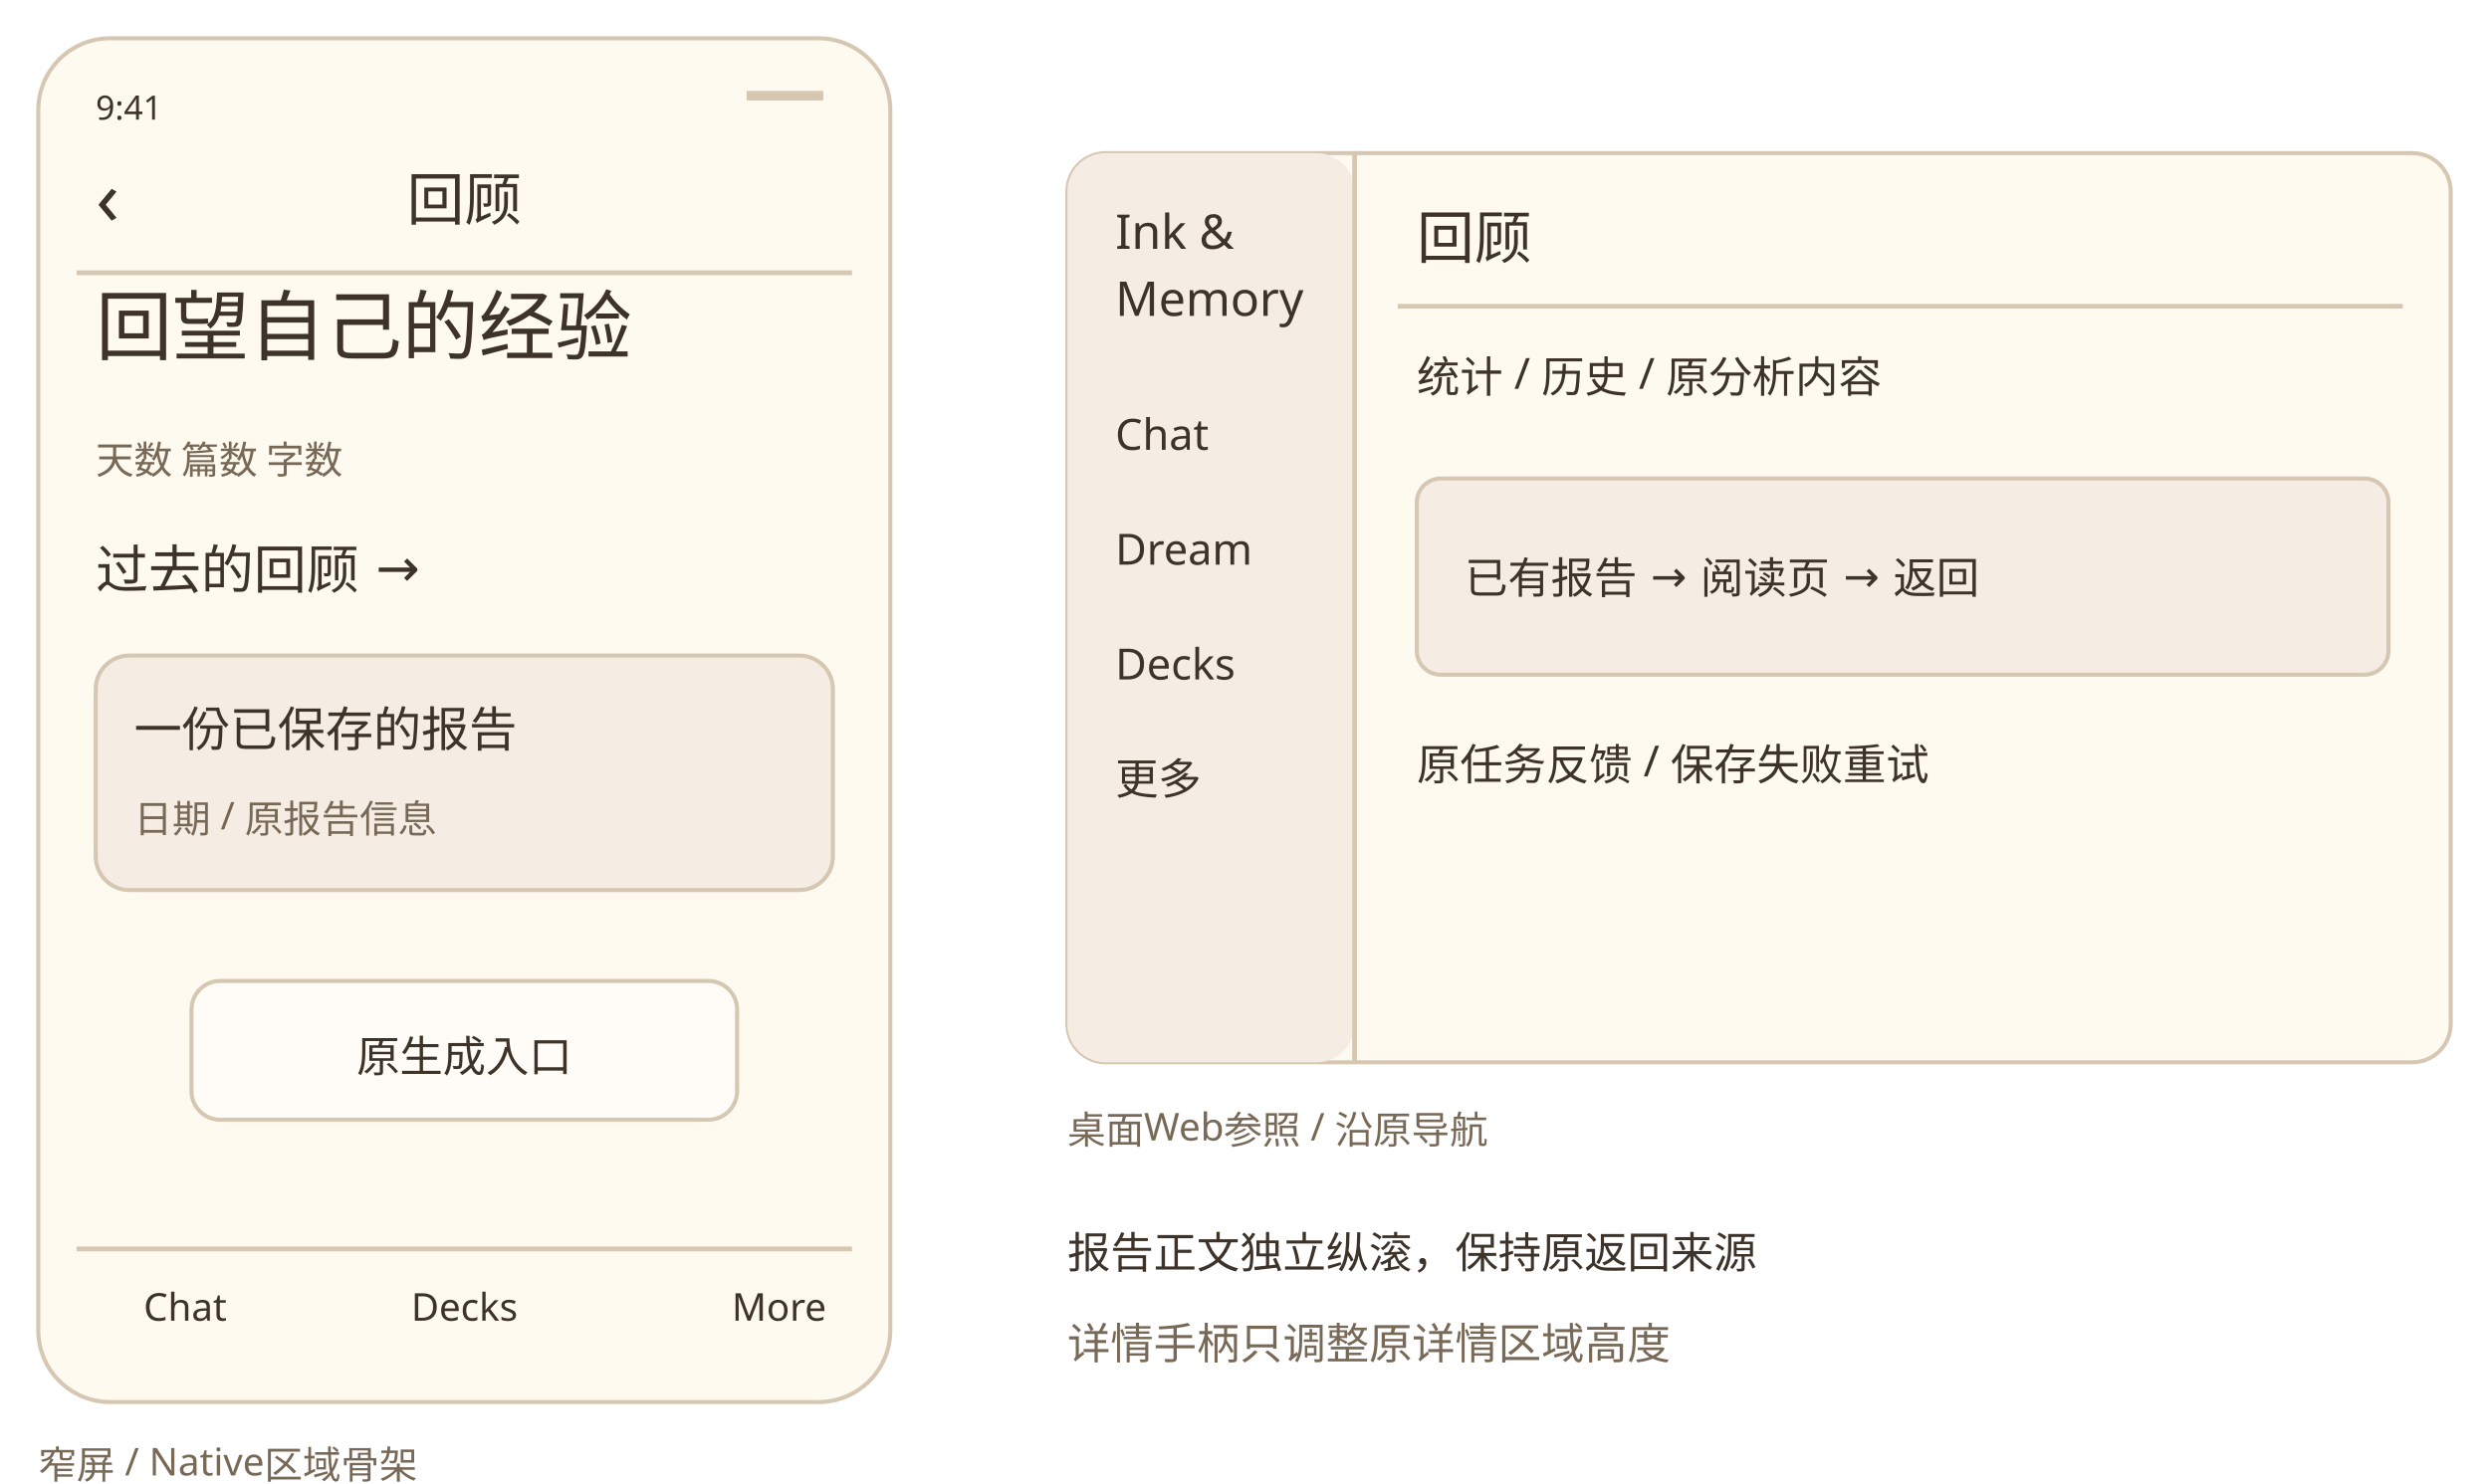
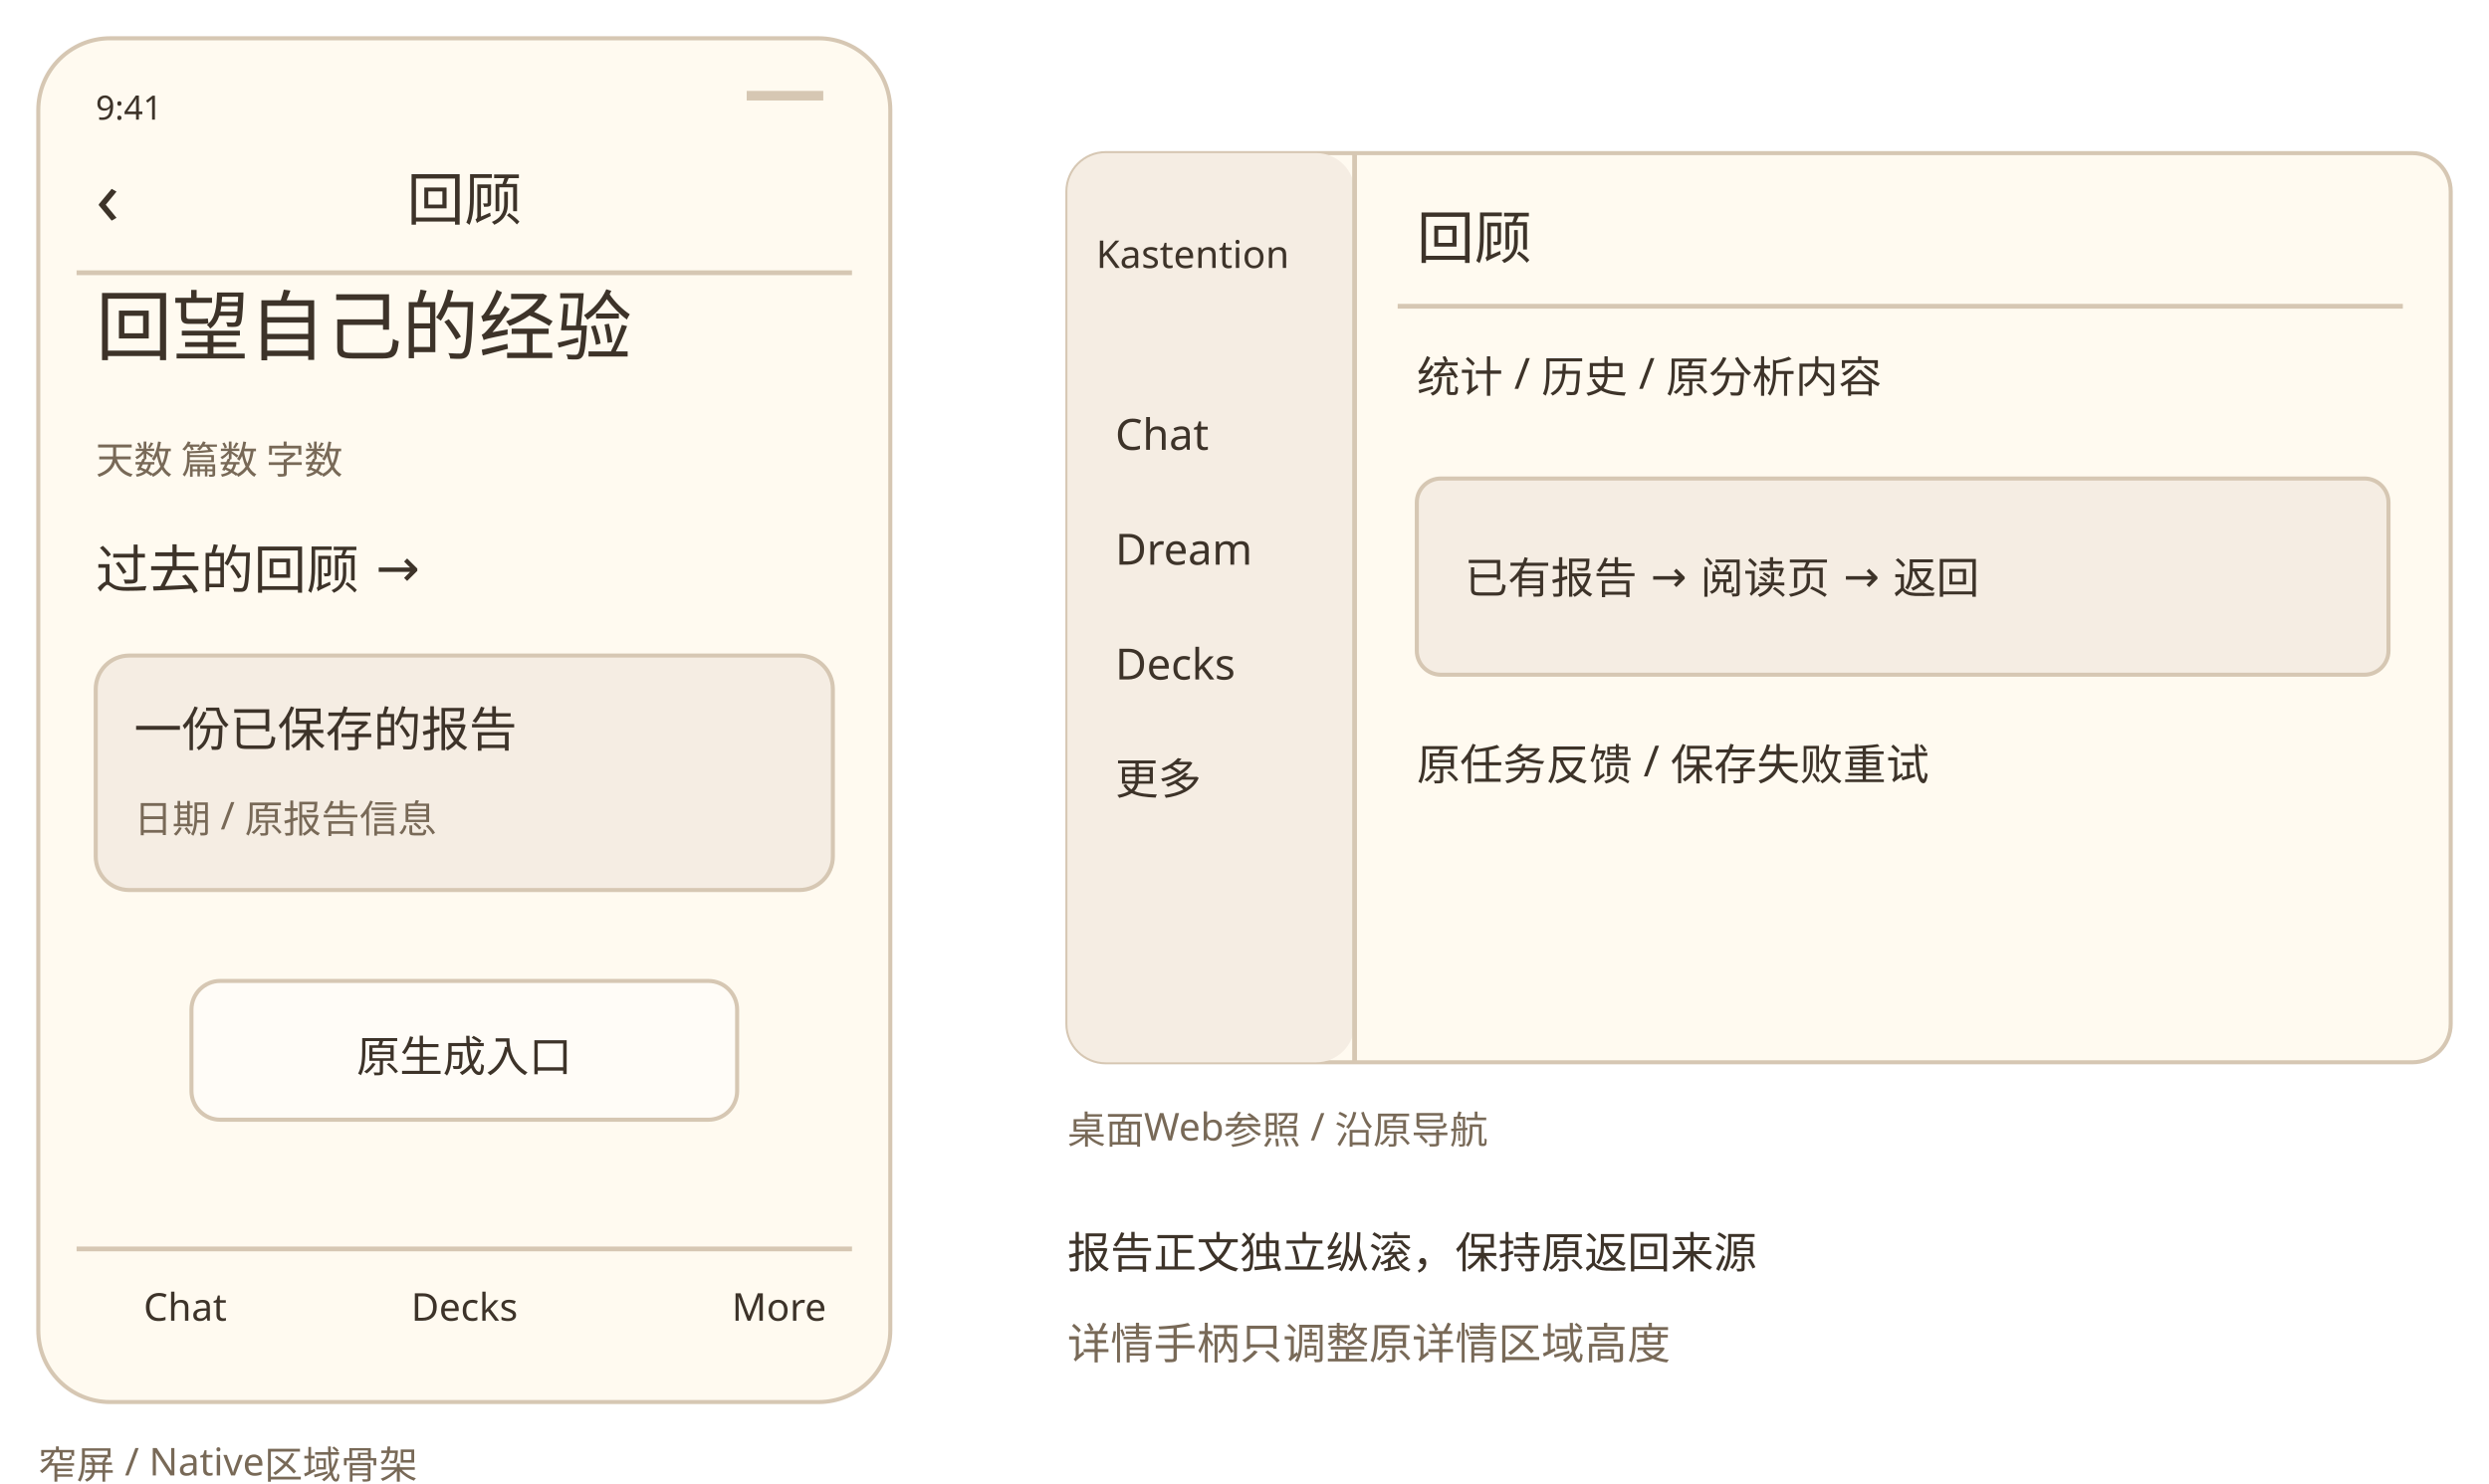
<svg xmlns="http://www.w3.org/2000/svg" width="520" height="310" preserveAspectRatio="xMinYMin meet" viewBox="0 0 520 310" version="1.0" fill-rule="evenodd">
  <clipPath id="clip">
    <rect x="0" y="0" width="520" height="310" />
  </clipPath>
  <g id="group" transform="scale(1,-1) translate(0,-310)" style="clip-path: url(#clip)">
    <g transform="">
      <rect x="8" y="17" width="178" height="285" rx="15" ry="15" style="stroke: rgb(84%,78%,70%); stroke-linecap: butt; stroke-width: 0.85; fill: rgb(100%,98%,94%); fill-rule: evenodd;" />
      <text x="20" y="285" style="font-family: Arial Unicode MS, PingFang SC, sans-serif; font-size: 7px;fill: rgb(24%,20%,16%); stroke:none;" transform="translate(0,570) scale(1,-1)">9:41</text>
      <path d="M 156,290 L 172,290 Z" style="stroke: rgb(84%,78%,70%); stroke-linecap: butt; stroke-width: 2;" />
      <text x="20" y="263" style="font-family: Arial Unicode MS, PingFang SC, sans-serif; font-size: 16px;fill: rgb(24%,20%,16%); stroke:none;" transform="translate(0,526) scale(1,-1)">‹</text>
      <text x="85.0" y="264" style="font-family: Arial Unicode MS, PingFang SC, sans-serif; font-size: 12px;fill: rgb(24%,20%,16%); stroke:none;" transform="translate(0,528) scale(1,-1)">回顾</text>
      <path d="M 16,253 L 178,253 Z" style="stroke: rgb(84%,78%,70%); stroke-linecap: butt; stroke-width: 1;" />
      <path d="M 16,49 L 178,49 Z" style="stroke: rgb(84%,78%,70%); stroke-linecap: butt; stroke-width: 1;" />
      <text x="30" y="34" style="font-family: Arial Unicode MS, PingFang SC, sans-serif; font-size: 8px;fill: rgb(24%,20%,16%); stroke:none;" transform="translate(0,68) scale(1,-1)">Chat</text>
      <text x="85.887" y="34" style="font-family: Arial Unicode MS, PingFang SC, sans-serif; font-size: 8px;fill: rgb(24%,20%,16%); stroke:none;" transform="translate(0,68) scale(1,-1)">Decks</text>
      <text x="152.887" y="34" style="font-family: Arial Unicode MS, PingFang SC, sans-serif; font-size: 8px;fill: rgb(24%,20%,16%); stroke:none;" transform="translate(0,68) scale(1,-1)">More</text>
      <rect x="223" y="88" width="289" height="190" rx="8" ry="8" style="stroke: rgb(84%,78%,70%); stroke-linecap: butt; stroke-width: 0.85; fill: rgb(100%,98%,94%); fill-rule: evenodd;" />
      <rect x="223" y="88" width="60" height="190" rx="8" ry="8" style="stroke: none; stroke-linecap: butt; stroke-width: 0.85; fill: rgb(96%,93%,89%); fill-rule: evenodd;" />
      <path d="M 283,278 L 283,88 Z" style="stroke: rgb(84%,78%,70%); stroke-linecap: butt; stroke-width: 1;" />
-       <text x="233" y="258" style="font-family: Xiaolai, PingFang SC, sans-serif; font-size: 10px;fill: rgb(24%,20%,16%); stroke:none;" transform="translate(0,516) scale(1,-1)">Ink &amp;</text>
-       <text x="233" y="244" style="font-family: Xiaolai, PingFang SC, sans-serif; font-size: 10px;fill: rgb(24%,20%,16%); stroke:none;" transform="translate(0,488) scale(1,-1)">Memory</text>
+       <text x="229" y="254" style="font-family: Xiaolai, PingFang SC, sans-serif; font-size: 8px;fill: rgb(24%,20%,16%); stroke:none;" transform="translate(0,508) scale(1,-1)">Kastention</text>
      <text x="233" y="216" style="font-family: Arial Unicode MS, PingFang SC, sans-serif; font-size: 9px;fill: rgb(24%,20%,16%); stroke:none;" transform="translate(0,432) scale(1,-1)">Chat</text>
      <text x="233" y="192" style="font-family: Arial Unicode MS, PingFang SC, sans-serif; font-size: 9px;fill: rgb(24%,20%,16%); stroke:none;" transform="translate(0,384) scale(1,-1)">Dream</text>
      <text x="233" y="168" style="font-family: Arial Unicode MS, PingFang SC, sans-serif; font-size: 9px;fill: rgb(24%,20%,16%); stroke:none;" transform="translate(0,336) scale(1,-1)">Decks</text>
      <text x="233" y="144" style="font-family: Arial Unicode MS, PingFang SC, sans-serif; font-size: 9px;fill: rgb(24%,20%,16%); stroke:none;" transform="translate(0,288) scale(1,-1)">更多</text>
      <text x="296" y="256" style="font-family: Arial Unicode MS, PingFang SC, sans-serif; font-size: 12px;fill: rgb(24%,20%,16%); stroke:none;" transform="translate(0,512) scale(1,-1)">回顾</text>
      <path d="M 292,246 L 502,246 Z" style="stroke: rgb(84%,78%,70%); stroke-linecap: butt; stroke-width: 1;" />
      <text x="8" y="1" style="font-family: Arial Unicode MS, PingFang SC, sans-serif; font-size: 8px;fill: rgb(47%,41%,34%); stroke:none;" transform="translate(0,2) scale(1,-1)">窄屏 / Native区域骨架</text>
      <text x="223" y="71" style="font-family: Arial Unicode MS, PingFang SC, sans-serif; font-size: 8px;fill: rgb(47%,41%,34%); stroke:none;" transform="translate(0,142) scale(1,-1)">桌面Web参照 / 沿原导航</text>
      <text x="20" y="236" style="font-family: Xiaolai, PingFang SC, sans-serif; font-size: 16px;fill: rgb(24%,20%,16%); stroke:none;" transform="translate(0,472) scale(1,-1)">回望自己的经验</text>
      <text x="20" y="211" style="font-family: Arial Unicode MS, PingFang SC, sans-serif; font-size: 8px;fill: rgb(47%,41%,34%); stroke:none;" transform="translate(0,422) scale(1,-1)">天数    篇数    字数</text>
      <text x="20" y="187" style="font-family: Arial Unicode MS, PingFang SC, sans-serif; font-size: 11px;fill: rgb(24%,20%,16%); stroke:none;" transform="translate(0,374) scale(1,-1)">过去的回顾 →</text>
      <rect x="20" y="124" width="154" height="49" rx="7" ry="7" style="stroke: rgb(84%,78%,70%); stroke-linecap: butt; stroke-width: 0.85; fill: rgb(96%,93%,89%); fill-rule: evenodd;" />
      <text x="28" y="154" style="font-family: Arial Unicode MS, PingFang SC, sans-serif; font-size: 10px;fill: rgb(24%,20%,16%); stroke:none;" transform="translate(0,308) scale(1,-1)">一份已保存的报告</text>
      <text x="28" y="136" style="font-family: Arial Unicode MS, PingFang SC, sans-serif; font-size: 8px;fill: rgb(47%,41%,34%); stroke:none;" transform="translate(0,272) scale(1,-1)">日期 / 原报告信息</text>
      <rect x="40" y="76" width="114" height="29" rx="6" ry="6" style="stroke: rgb(84%,78%,70%); stroke-linecap: butt; stroke-width: 0.85; fill: rgb(100%,99%,97%); fill-rule: evenodd;" />
      <text x="74.5" y="86" style="font-family: Arial Unicode MS, PingFang SC, sans-serif; font-size: 9px;fill: rgb(24%,20%,16%); stroke:none;" transform="translate(0,172) scale(1,-1)">原生成入口</text>
      <text x="296" y="228" style="font-family: Arial Unicode MS, PingFang SC, sans-serif; font-size: 9px;fill: rgb(24%,20%,16%); stroke:none;" transform="translate(0,456) scale(1,-1)">统计 / 历史 / 原分析内容</text>
      <rect x="296" y="169" width="203" height="41" rx="5" ry="5" style="stroke: rgb(84%,78%,70%); stroke-linecap: butt; stroke-width: 0.85; fill: rgb(96%,93%,89%); fill-rule: evenodd;" />
      <text x="306" y="186" style="font-family: Arial Unicode MS, PingFang SC, sans-serif; font-size: 9px;fill: rgb(24%,20%,16%); stroke:none;" transform="translate(0,372) scale(1,-1)">已有报告 → 阅读页 → 返回</text>
      <text x="296" y="147" style="font-family: Arial Unicode MS, PingFang SC, sans-serif; font-size: 9px;fill: rgb(24%,20%,16%); stroke:none;" transform="translate(0,294) scale(1,-1)">原任务反馈 / 保存失败重试</text>
      <text x="223" y="45" style="font-family: Arial Unicode MS, PingFang SC, sans-serif; font-size: 9px;fill: rgb(24%,20%,16%); stroke:none;" transform="translate(0,90) scale(1,-1)">报告正文独立纵滚，保持原返回来源</text>
      <text x="223" y="26" style="font-family: Arial Unicode MS, PingFang SC, sans-serif; font-size: 9px;fill: rgb(47%,41%,34%); stroke:none;" transform="translate(0,52) scale(1,-1)">详情手柄只调整原详情区域高度</text>
    </g>
  </g>
</svg>
